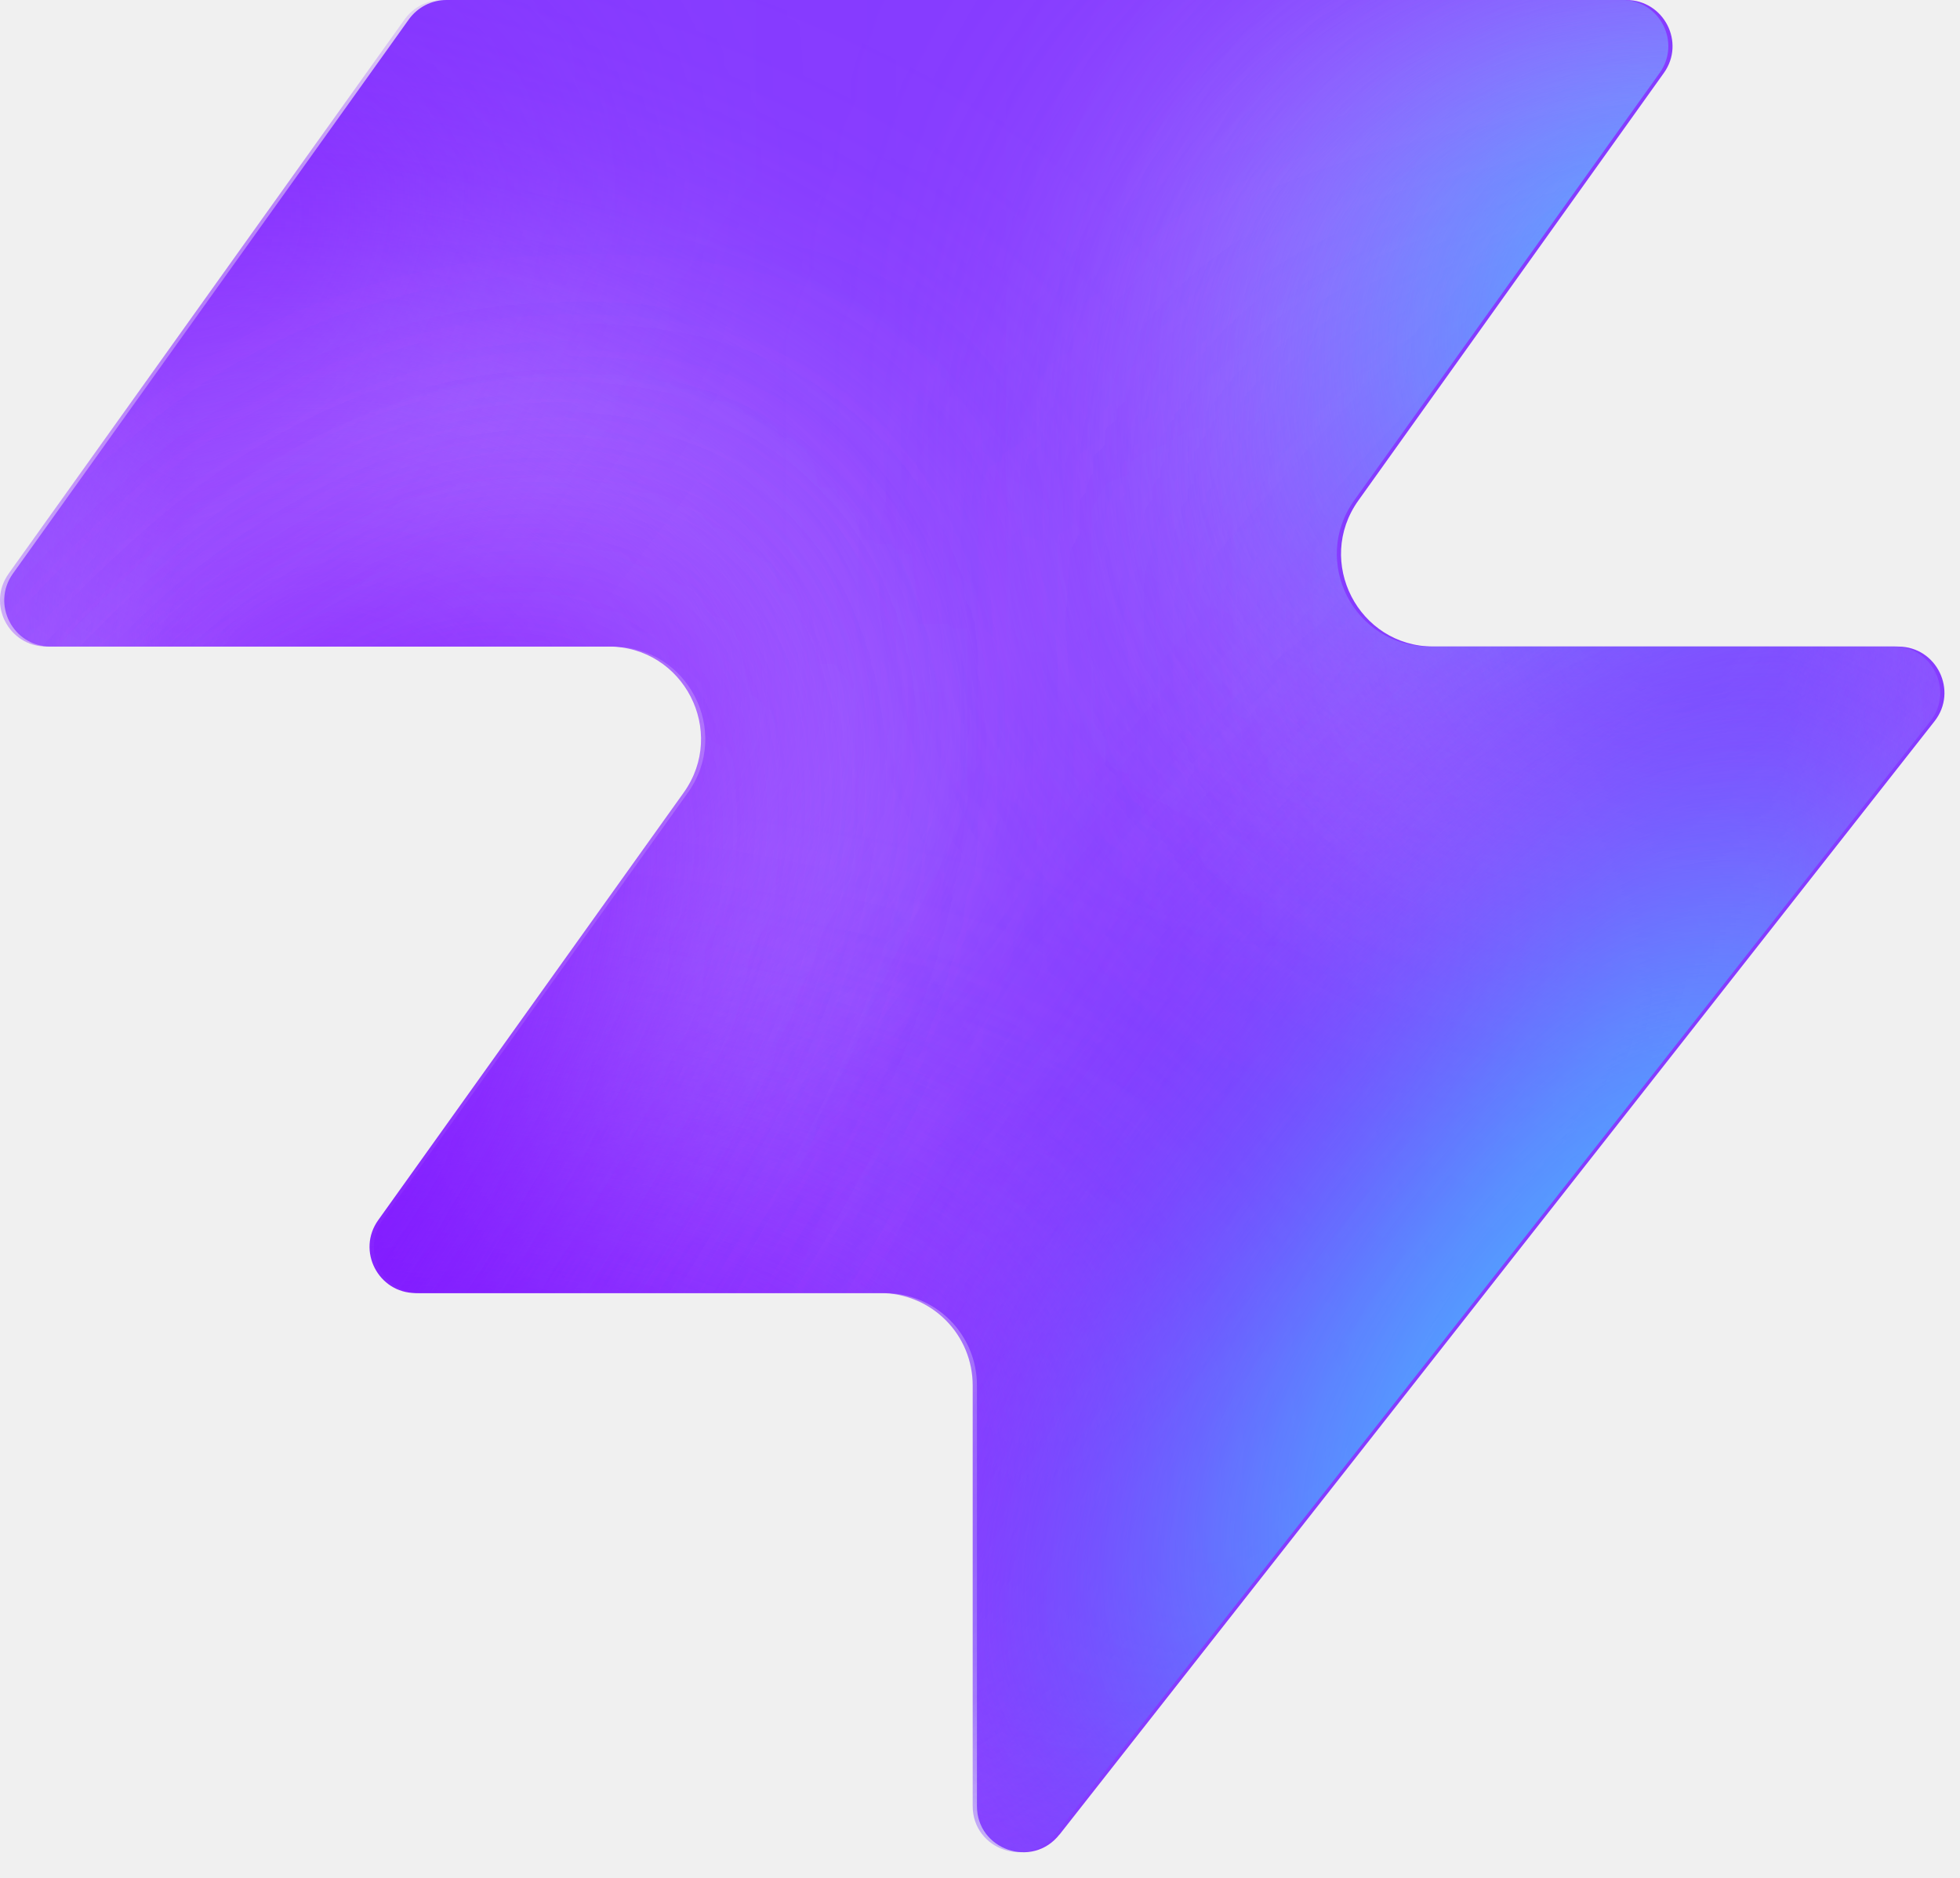
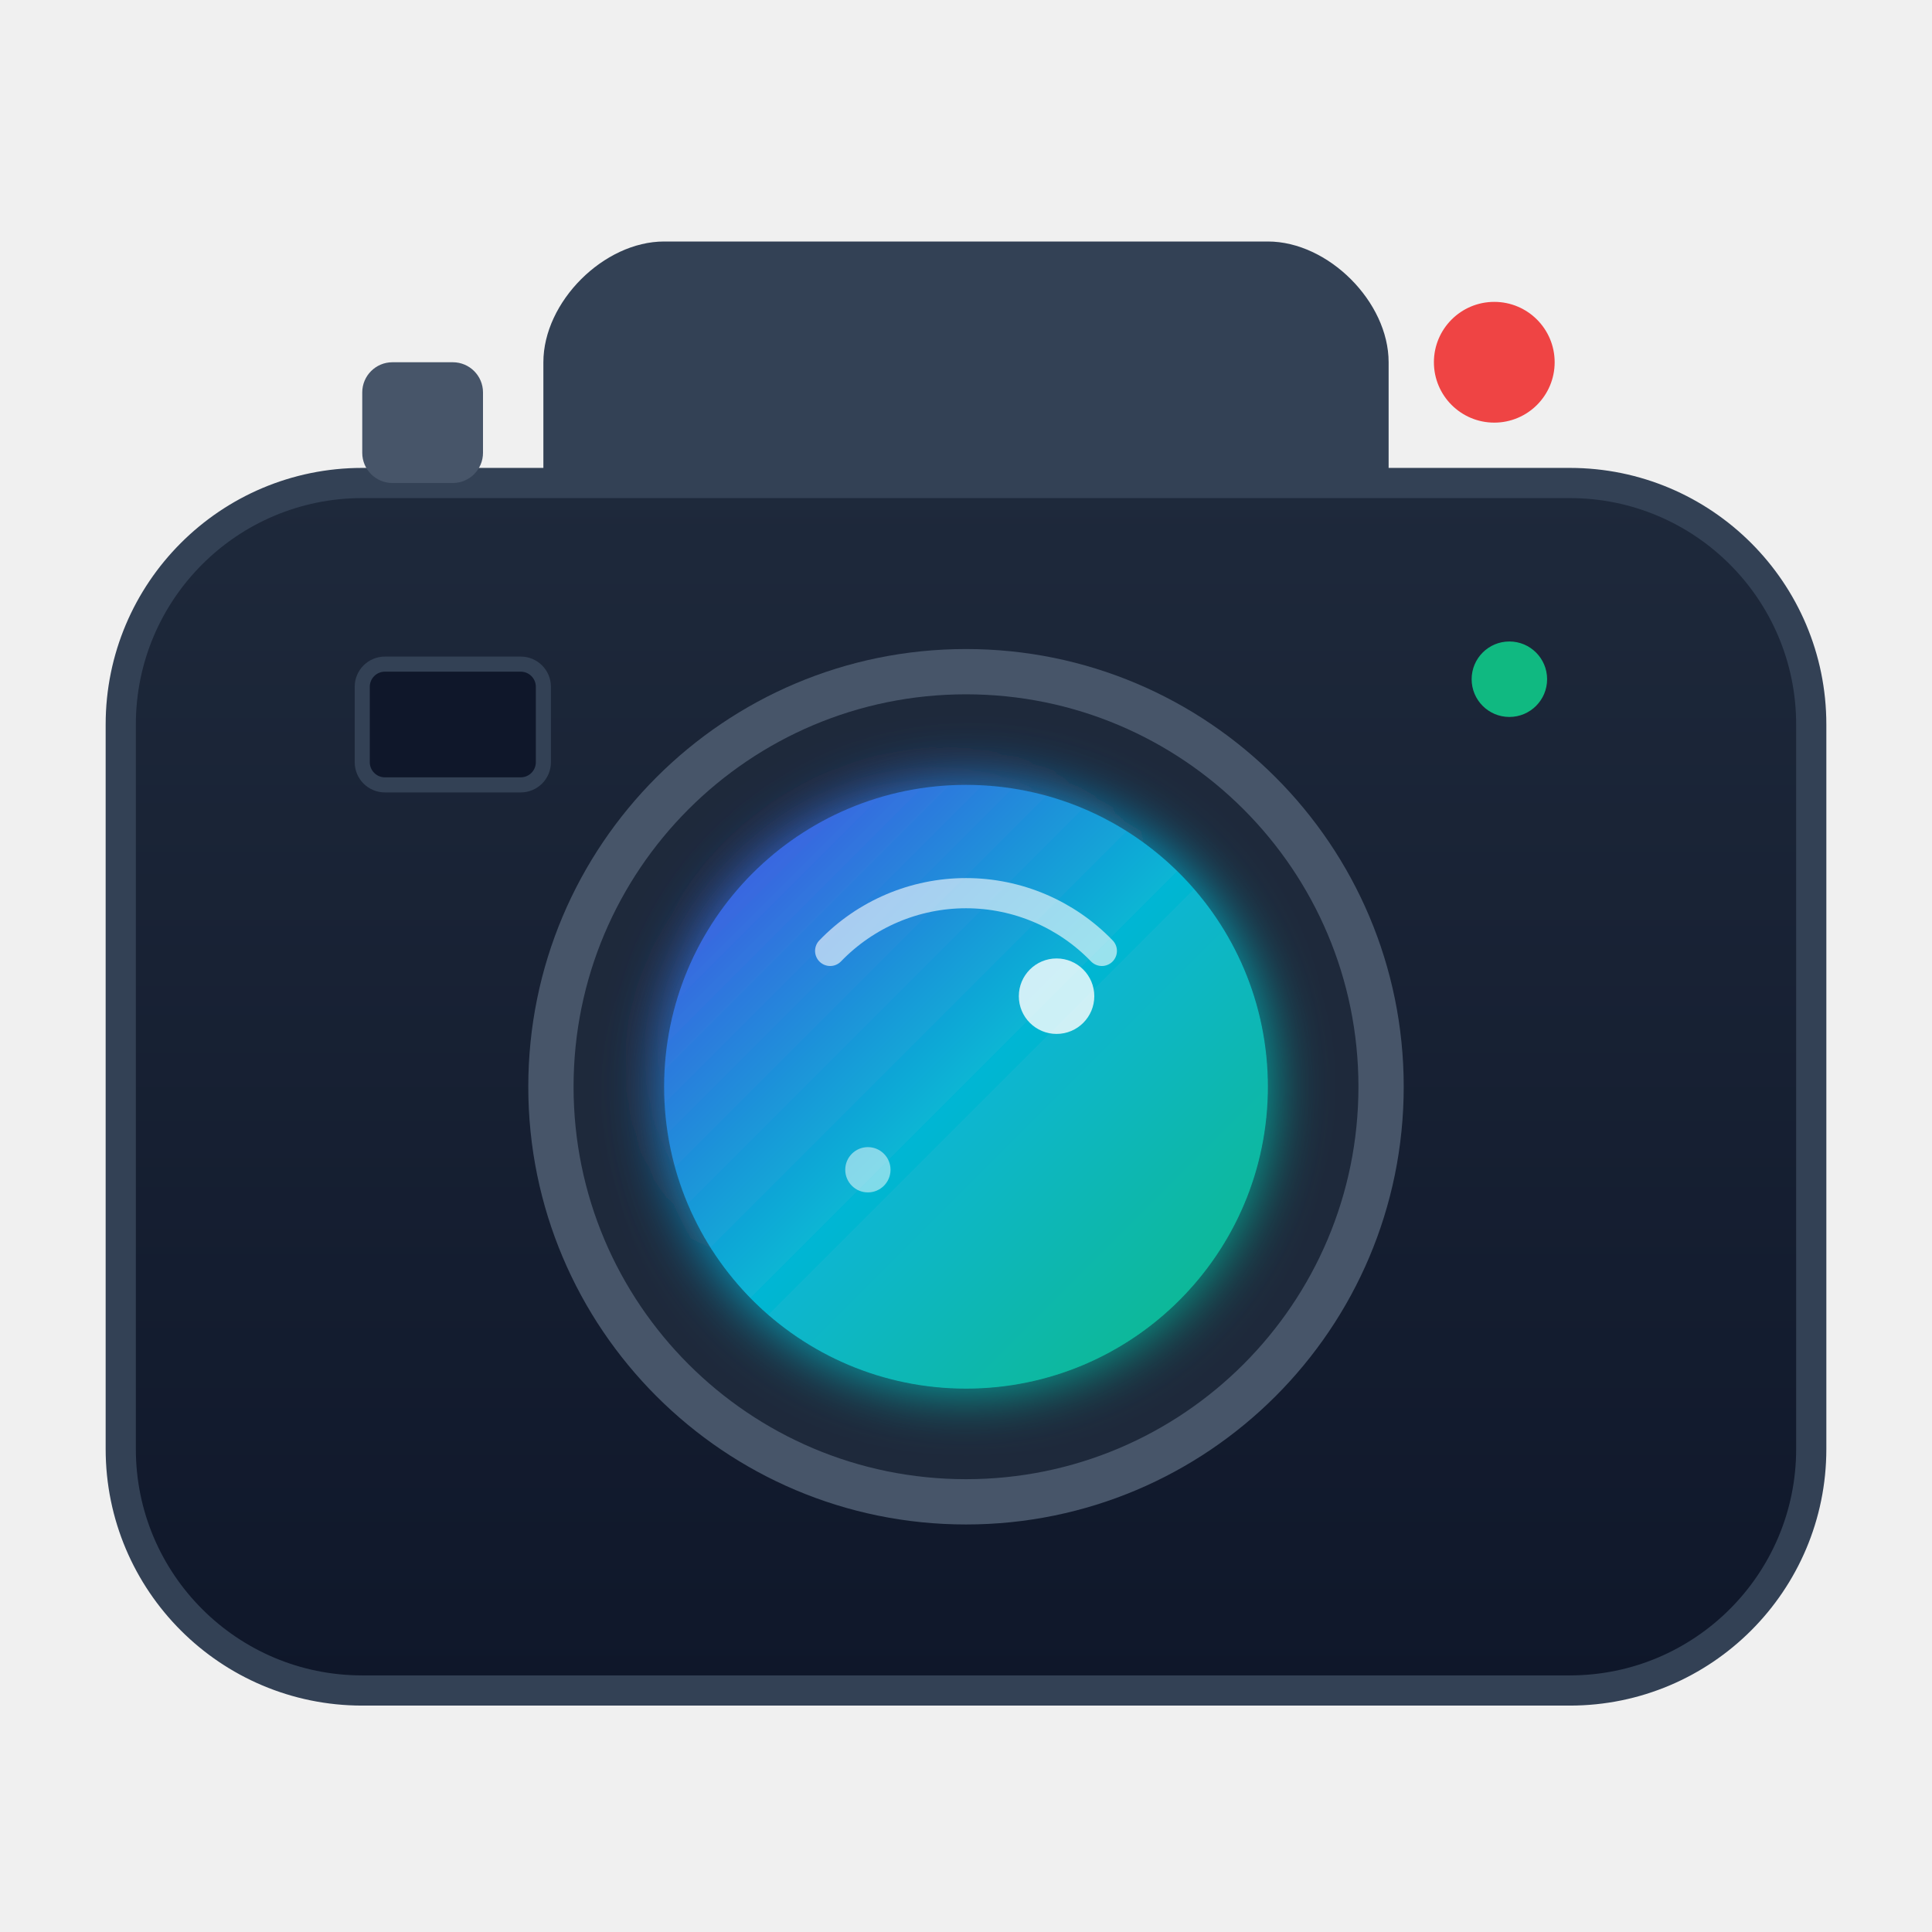
- <svg xmlns="http://www.w3.org/2000/svg" width="48" height="46" fill="none" viewBox="0 0 48 46">
-   <path fill="#863bff" d="M25.946 44.938c-.664.845-2.021.375-2.021-.698V33.937a2.26 2.26 0 0 0-2.262-2.262H10.287c-.92 0-1.456-1.04-.92-1.788l7.48-10.471c1.07-1.497 0-3.578-1.842-3.578H1.237c-.92 0-1.456-1.04-.92-1.788L10.013.474c.214-.297.556-.474.92-.474h28.894c.92 0 1.456 1.04.92 1.788l-7.48 10.471c-1.07 1.498 0 3.579 1.842 3.579h11.377c.943 0 1.473 1.088.89 1.83L25.947 44.94z" style="fill:#863bff;fill:color(display-p3 .525 .23 1);fill-opacity:1" />
-   <mask id="a" width="48" height="46" x="0" y="0" maskUnits="userSpaceOnUse" style="mask-type:alpha">
-     <path fill="#000" d="M25.842 44.938c-.664.844-2.021.375-2.021-.698V33.937a2.26 2.26 0 0 0-2.262-2.262H10.183c-.92 0-1.456-1.04-.92-1.788l7.48-10.471c1.07-1.498 0-3.579-1.842-3.579H1.133c-.92 0-1.456-1.04-.92-1.787L9.91.473c.214-.297.556-.474.92-.474h28.894c.92 0 1.456 1.04.92 1.788l-7.48 10.471c-1.07 1.498 0 3.578 1.842 3.578h11.377c.943 0 1.473 1.088.89 1.832L25.843 44.94z" style="fill:#000;fill-opacity:1" />
-   </mask>
-   <g mask="url(#a)">
-     <g filter="url(#b)">
-       <ellipse cx="5.508" cy="14.704" fill="#ede6ff" rx="5.508" ry="14.704" style="fill:#ede6ff;fill:color(display-p3 .927 .903 1);fill-opacity:1" transform="matrix(.00324 1 1 -.00324 -4.47 31.516)" />
-     </g>
-     <g filter="url(#c)">
-       <ellipse cx="10.399" cy="29.851" fill="#ede6ff" rx="10.399" ry="29.851" style="fill:#ede6ff;fill:color(display-p3 .927 .903 1);fill-opacity:1" transform="matrix(.00324 1 1 -.00324 -39.328 7.883)" />
-     </g>
-     <g filter="url(#d)">
-       <ellipse cx="5.508" cy="30.487" fill="#7e14ff" rx="5.508" ry="30.487" style="fill:#7e14ff;fill:color(display-p3 .492 .077 1);fill-opacity:1" transform="rotate(89.814 -25.913 -14.639)scale(1 -1)" />
-     </g>
-     <g filter="url(#e)">
-       <ellipse cx="5.508" cy="30.599" fill="#7e14ff" rx="5.508" ry="30.599" style="fill:#7e14ff;fill:color(display-p3 .492 .077 1);fill-opacity:1" transform="rotate(89.814 -32.644 -3.334)scale(1 -1)" />
-     </g>
-     <g filter="url(#f)">
-       <ellipse cx="5.508" cy="30.599" fill="#7e14ff" rx="5.508" ry="30.599" style="fill:#7e14ff;fill:color(display-p3 .492 .077 1);fill-opacity:1" transform="matrix(.00324 1 1 -.00324 -34.34 30.47)" />
-     </g>
-     <g filter="url(#g)">
-       <ellipse cx="14.072" cy="22.078" fill="#ede6ff" rx="14.072" ry="22.078" style="fill:#ede6ff;fill:color(display-p3 .927 .903 1);fill-opacity:1" transform="rotate(93.35 24.506 48.493)scale(-1 1)" />
-     </g>
-     <g filter="url(#h)">
-       <ellipse cx="3.47" cy="21.501" fill="#7e14ff" rx="3.47" ry="21.501" style="fill:#7e14ff;fill:color(display-p3 .492 .077 1);fill-opacity:1" transform="rotate(89.009 28.708 47.59)scale(-1 1)" />
-     </g>
-     <g filter="url(#i)">
-       <ellipse cx="3.47" cy="21.501" fill="#7e14ff" rx="3.47" ry="21.501" style="fill:#7e14ff;fill:color(display-p3 .492 .077 1);fill-opacity:1" transform="rotate(89.009 28.708 47.59)scale(-1 1)" />
-     </g>
-     <g filter="url(#j)">
-       <ellipse cx=".387" cy="8.972" fill="#7e14ff" rx="4.407" ry="29.108" style="fill:#7e14ff;fill:color(display-p3 .492 .077 1);fill-opacity:1" transform="rotate(39.51 .387 8.972)" />
-     </g>
-     <g filter="url(#k)">
-       <ellipse cx="47.523" cy="-6.092" fill="#7e14ff" rx="4.407" ry="29.108" style="fill:#7e14ff;fill:color(display-p3 .492 .077 1);fill-opacity:1" transform="rotate(37.892 47.523 -6.092)" />
-     </g>
-     <g filter="url(#l)">
-       <ellipse cx="41.412" cy="6.333" fill="#47bfff" rx="5.971" ry="9.665" style="fill:#47bfff;fill:color(display-p3 .28 .748 1);fill-opacity:1" transform="rotate(37.892 41.412 6.333)" />
-     </g>
-     <g filter="url(#m)">
-       <ellipse cx="-1.879" cy="38.332" fill="#7e14ff" rx="4.407" ry="29.108" style="fill:#7e14ff;fill:color(display-p3 .492 .077 1);fill-opacity:1" transform="rotate(37.892 -1.88 38.332)" />
-     </g>
-     <g filter="url(#n)">
-       <ellipse cx="-1.879" cy="38.332" fill="#7e14ff" rx="4.407" ry="29.108" style="fill:#7e14ff;fill:color(display-p3 .492 .077 1);fill-opacity:1" transform="rotate(37.892 -1.88 38.332)" />
-     </g>
-     <g filter="url(#o)">
-       <ellipse cx="35.651" cy="29.907" fill="#7e14ff" rx="4.407" ry="29.108" style="fill:#7e14ff;fill:color(display-p3 .492 .077 1);fill-opacity:1" transform="rotate(37.892 35.651 29.907)" />
-     </g>
-     <g filter="url(#p)">
-       <ellipse cx="38.418" cy="32.4" fill="#47bfff" rx="5.971" ry="15.297" style="fill:#47bfff;fill:color(display-p3 .28 .748 1);fill-opacity:1" transform="rotate(37.892 38.418 32.4)" />
-     </g>
-   </g>
+ <svg xmlns="http://www.w3.org/2000/svg" viewBox="0 0 512 512" width="100%" height="100%">
  <defs>
-     <filter id="b" width="60.045" height="41.654" x="-19.77" y="16.149" color-interpolation-filters="sRGB" filterUnits="userSpaceOnUse">
-       <feFlood flood-opacity="0" result="BackgroundImageFix" />
-       <feBlend in="SourceGraphic" in2="BackgroundImageFix" result="shape" />
-       <feGaussianBlur result="effect1_foregroundBlur_2002_17158" stdDeviation="7.659" />
-     </filter>
-     <filter id="c" width="90.34" height="51.437" x="-54.613" y="-7.533" color-interpolation-filters="sRGB" filterUnits="userSpaceOnUse">
-       <feFlood flood-opacity="0" result="BackgroundImageFix" />
-       <feBlend in="SourceGraphic" in2="BackgroundImageFix" result="shape" />
-       <feGaussianBlur result="effect1_foregroundBlur_2002_17158" stdDeviation="7.659" />
-     </filter>
-     <filter id="d" width="79.355" height="29.4" x="-49.64" y="2.03" color-interpolation-filters="sRGB" filterUnits="userSpaceOnUse">
-       <feFlood flood-opacity="0" result="BackgroundImageFix" />
-       <feBlend in="SourceGraphic" in2="BackgroundImageFix" result="shape" />
-       <feGaussianBlur result="effect1_foregroundBlur_2002_17158" stdDeviation="4.596" />
-     </filter>
-     <filter id="e" width="79.579" height="29.4" x="-45.045" y="20.029" color-interpolation-filters="sRGB" filterUnits="userSpaceOnUse">
-       <feFlood flood-opacity="0" result="BackgroundImageFix" />
-       <feBlend in="SourceGraphic" in2="BackgroundImageFix" result="shape" />
-       <feGaussianBlur result="effect1_foregroundBlur_2002_17158" stdDeviation="4.596" />
-     </filter>
-     <filter id="f" width="79.579" height="29.4" x="-43.513" y="21.178" color-interpolation-filters="sRGB" filterUnits="userSpaceOnUse">
-       <feFlood flood-opacity="0" result="BackgroundImageFix" />
-       <feBlend in="SourceGraphic" in2="BackgroundImageFix" result="shape" />
-       <feGaussianBlur result="effect1_foregroundBlur_2002_17158" stdDeviation="4.596" />
-     </filter>
-     <filter id="g" width="74.749" height="58.852" x="15.756" y="-17.901" color-interpolation-filters="sRGB" filterUnits="userSpaceOnUse">
-       <feFlood flood-opacity="0" result="BackgroundImageFix" />
-       <feBlend in="SourceGraphic" in2="BackgroundImageFix" result="shape" />
-       <feGaussianBlur result="effect1_foregroundBlur_2002_17158" stdDeviation="7.659" />
-     </filter>
-     <filter id="h" width="61.377" height="25.362" x="23.548" y="2.284" color-interpolation-filters="sRGB" filterUnits="userSpaceOnUse">
-       <feFlood flood-opacity="0" result="BackgroundImageFix" />
-       <feBlend in="SourceGraphic" in2="BackgroundImageFix" result="shape" />
-       <feGaussianBlur result="effect1_foregroundBlur_2002_17158" stdDeviation="4.596" />
-     </filter>
-     <filter id="i" width="61.377" height="25.362" x="23.548" y="2.284" color-interpolation-filters="sRGB" filterUnits="userSpaceOnUse">
-       <feFlood flood-opacity="0" result="BackgroundImageFix" />
-       <feBlend in="SourceGraphic" in2="BackgroundImageFix" result="shape" />
-       <feGaussianBlur result="effect1_foregroundBlur_2002_17158" stdDeviation="4.596" />
-     </filter>
-     <filter id="j" width="56.045" height="63.649" x="-27.636" y="-22.853" color-interpolation-filters="sRGB" filterUnits="userSpaceOnUse">
-       <feFlood flood-opacity="0" result="BackgroundImageFix" />
-       <feBlend in="SourceGraphic" in2="BackgroundImageFix" result="shape" />
-       <feGaussianBlur result="effect1_foregroundBlur_2002_17158" stdDeviation="4.596" />
-     </filter>
-     <filter id="k" width="54.814" height="64.646" x="20.116" y="-38.415" color-interpolation-filters="sRGB" filterUnits="userSpaceOnUse">
-       <feFlood flood-opacity="0" result="BackgroundImageFix" />
-       <feBlend in="SourceGraphic" in2="BackgroundImageFix" result="shape" />
-       <feGaussianBlur result="effect1_foregroundBlur_2002_17158" stdDeviation="4.596" />
-     </filter>
-     <filter id="l" width="33.541" height="35.313" x="24.641" y="-11.323" color-interpolation-filters="sRGB" filterUnits="userSpaceOnUse">
-       <feFlood flood-opacity="0" result="BackgroundImageFix" />
-       <feBlend in="SourceGraphic" in2="BackgroundImageFix" result="shape" />
-       <feGaussianBlur result="effect1_foregroundBlur_2002_17158" stdDeviation="4.596" />
-     </filter>
-     <filter id="m" width="54.814" height="64.646" x="-29.286" y="6.009" color-interpolation-filters="sRGB" filterUnits="userSpaceOnUse">
-       <feFlood flood-opacity="0" result="BackgroundImageFix" />
-       <feBlend in="SourceGraphic" in2="BackgroundImageFix" result="shape" />
-       <feGaussianBlur result="effect1_foregroundBlur_2002_17158" stdDeviation="4.596" />
-     </filter>
-     <filter id="n" width="54.814" height="64.646" x="-29.286" y="6.009" color-interpolation-filters="sRGB" filterUnits="userSpaceOnUse">
-       <feFlood flood-opacity="0" result="BackgroundImageFix" />
-       <feBlend in="SourceGraphic" in2="BackgroundImageFix" result="shape" />
-       <feGaussianBlur result="effect1_foregroundBlur_2002_17158" stdDeviation="4.596" />
-     </filter>
-     <filter id="o" width="54.814" height="64.646" x="8.244" y="-2.416" color-interpolation-filters="sRGB" filterUnits="userSpaceOnUse">
-       <feFlood flood-opacity="0" result="BackgroundImageFix" />
-       <feBlend in="SourceGraphic" in2="BackgroundImageFix" result="shape" />
-       <feGaussianBlur result="effect1_foregroundBlur_2002_17158" stdDeviation="4.596" />
-     </filter>
-     <filter id="p" width="39.409" height="43.623" x="18.713" y="10.588" color-interpolation-filters="sRGB" filterUnits="userSpaceOnUse">
-       <feFlood flood-opacity="0" result="BackgroundImageFix" />
-       <feBlend in="SourceGraphic" in2="BackgroundImageFix" result="shape" />
-       <feGaussianBlur result="effect1_foregroundBlur_2002_17158" stdDeviation="4.596" />
+     <linearGradient id="lensGrad" x1="0%" y1="0%" x2="100%" y2="100%">
+       <stop offset="0%" stop-color="#4F46E5" />
+       <stop offset="50%" stop-color="#06B6D4" />
+       <stop offset="100%" stop-color="#10B981" />
+     </linearGradient>
+     <linearGradient id="bodyGrad" x1="0%" y1="0%" x2="0%" y2="100%">
+       <stop offset="0%" stop-color="#1E293B" />
+       <stop offset="100%" stop-color="#0F172A" />
+     </linearGradient>
+     <filter id="glow" x="-20%" y="-20%" width="140%" height="140%">
+       <feGaussianBlur stdDeviation="8" result="blur" />
+       <feComposite in="SourceGraphic" in2="blur" operator="over" />
    </filter>
  </defs>
+   <rect x="32" y="128" width="448" height="320" rx="64" fill="url(#bodyGrad)" stroke="#334155" stroke-width="8" />
+   <path d="M144 128 L144 96 C144 80 160 64 176 64 L336 64 C352 64 368 80 368 96 L368 128 Z" fill="#334155" />
+   <rect x="96" y="96" width="32" height="32" rx="8" fill="#475569" />
+   <circle cx="396" cy="96" r="16" fill="#EF4444" />
+   <circle cx="256" cy="288" r="110" fill="#1E293B" stroke="#475569" stroke-width="12" />
+   <circle cx="256" cy="288" r="80" fill="url(#lensGrad)" filter="url(#glow)" />
+   <path d="M220 252 A 50 50 0 0 1 292 252" fill="none" stroke="#FFFFFF" stroke-width="8" stroke-linecap="round" opacity="0.6" />
+   <circle cx="280" cy="264" r="10" fill="#FFFFFF" opacity="0.8" />
+   <circle cx="230" cy="310" r="6" fill="#FFFFFF" opacity="0.5" />
+   <rect x="96" y="176" width="48" height="32" rx="6" fill="#0F172A" stroke="#334155" stroke-width="4" />
+   <circle cx="400" cy="180" r="10" fill="#10B981" />
</svg>
